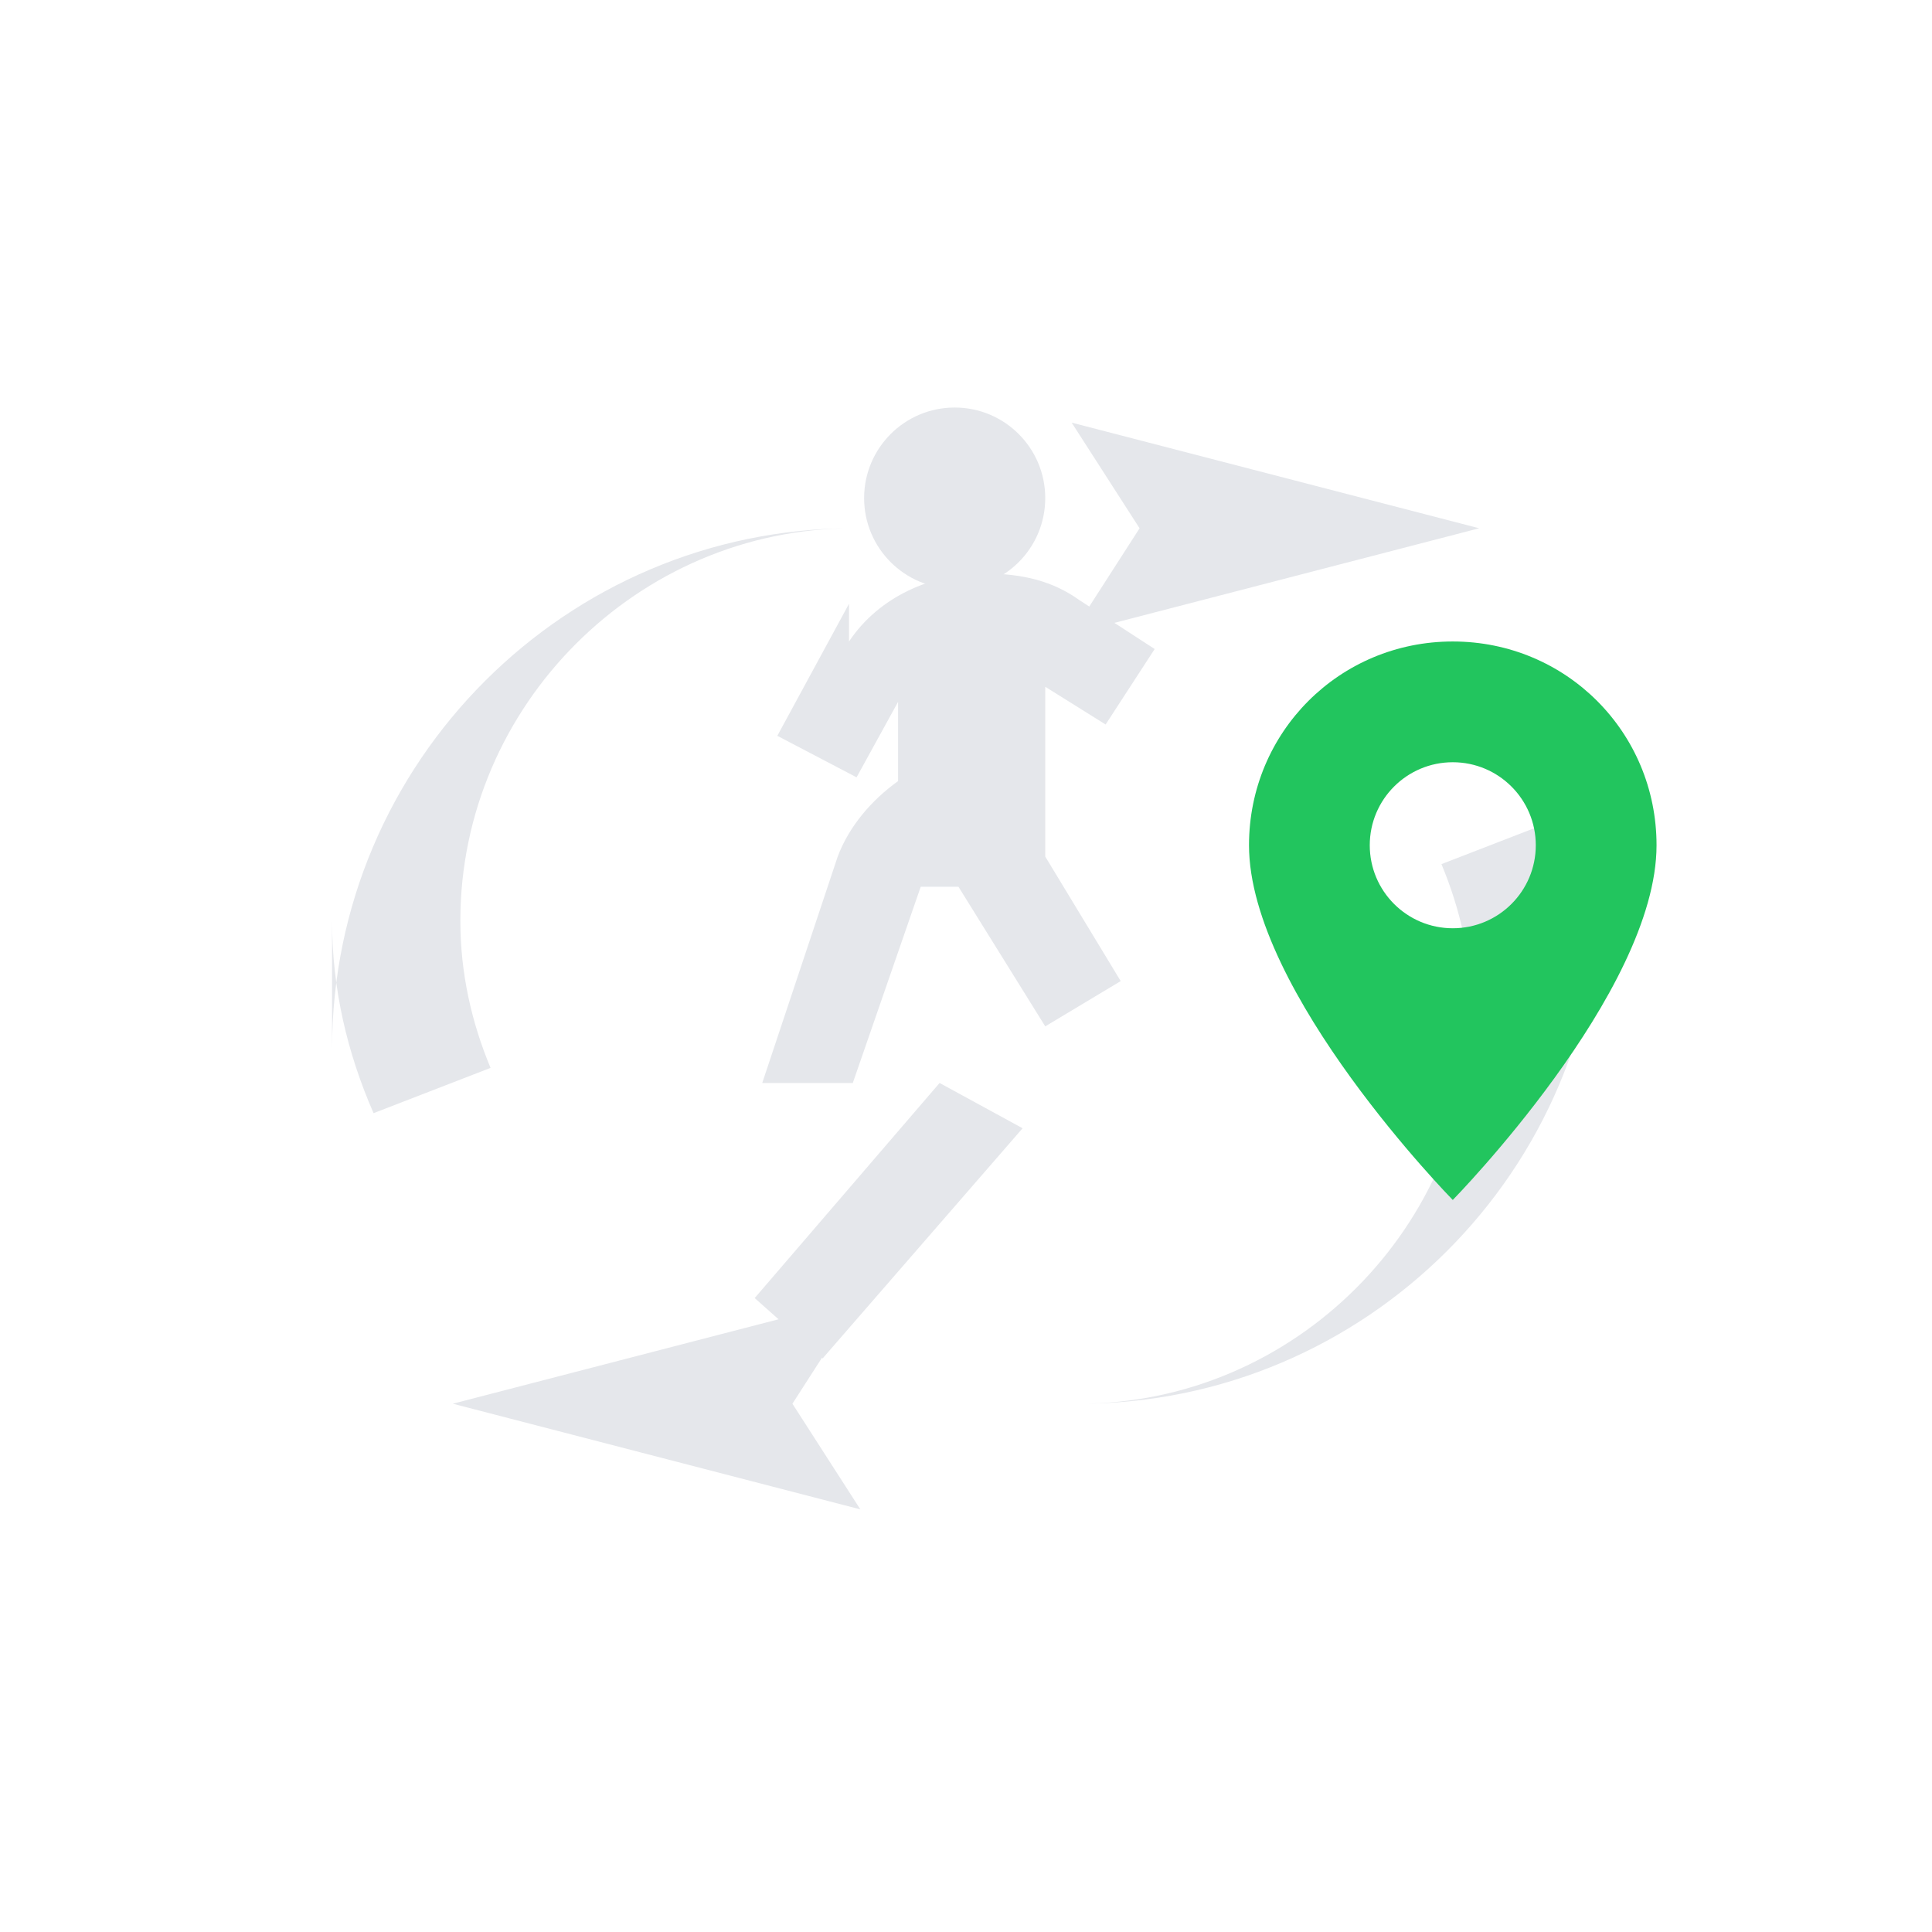
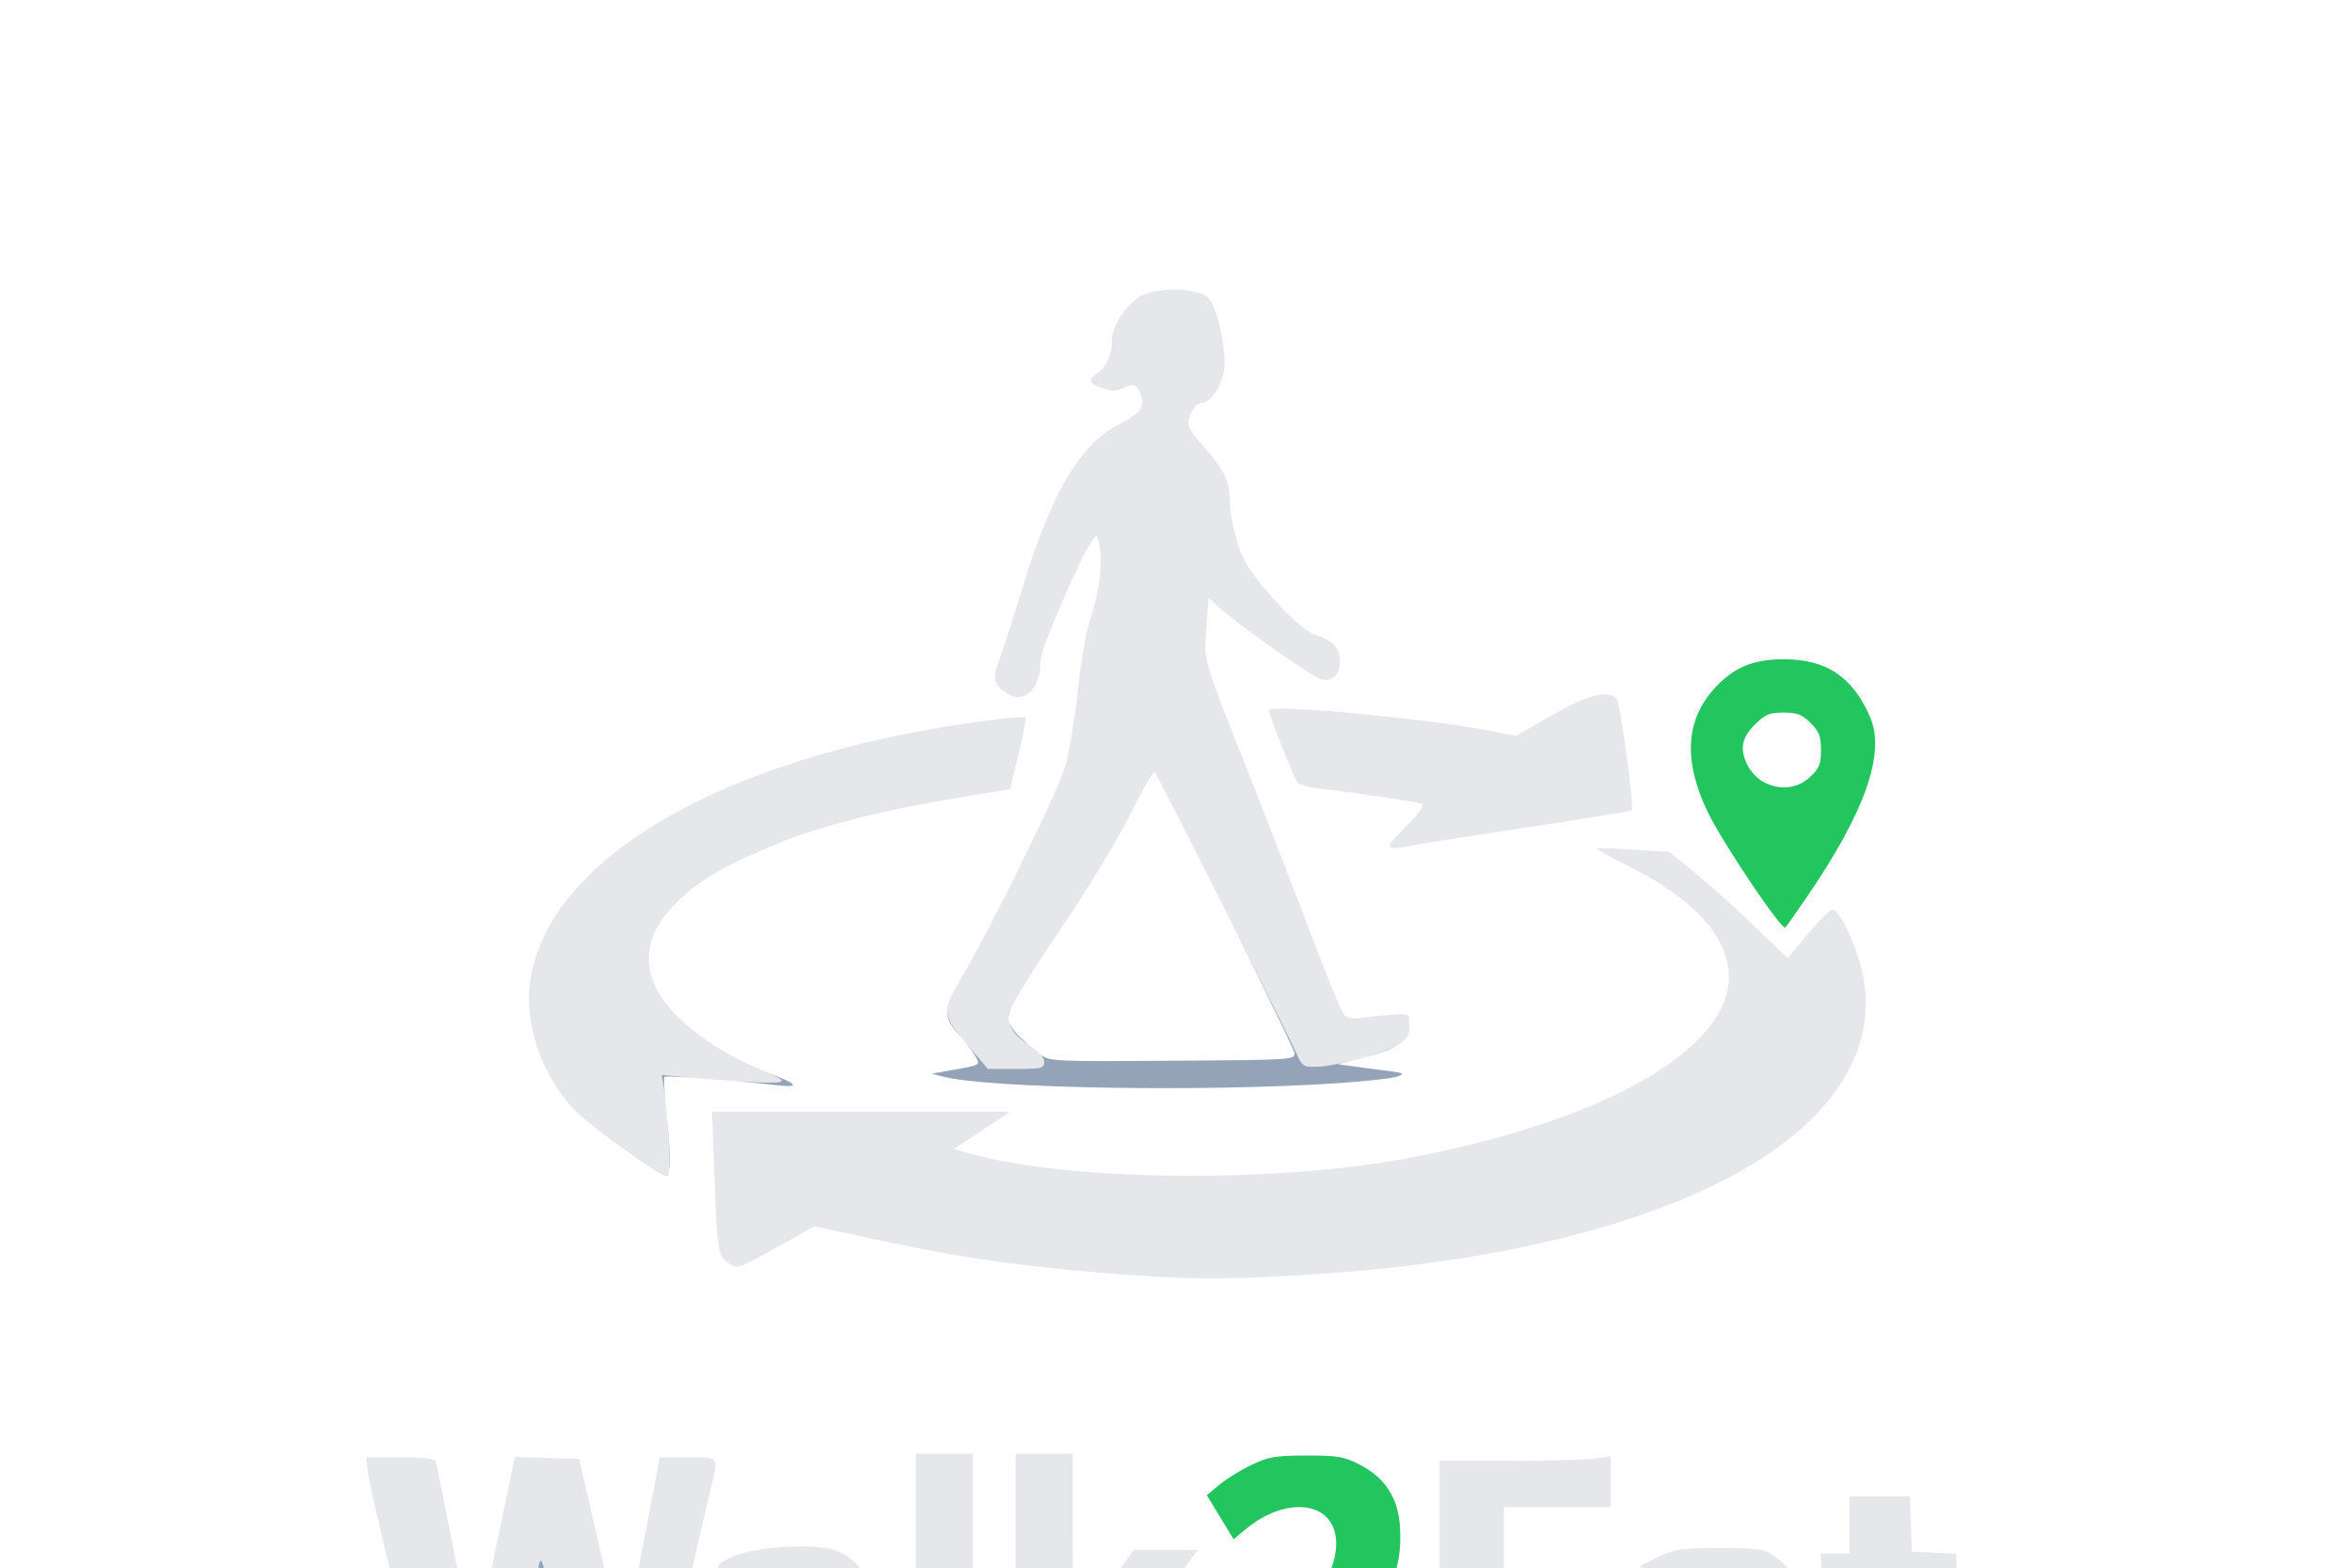
- <svg xmlns="http://www.w3.org/2000/svg" viewBox="0 0 512 512" fill="none">
-   <defs>
-     <style>
-       .base{fill:#e5e7eb}
-       .accent{fill:#22c55e}
-     </style>
-   </defs>
-   <path class="base" d="M88 278c0-76 62-138 138-138h76l-18-28 108 28-108 28 18-28h-76c-57 0-104 47-104 104 0 14 3 27 8 39l-31 12c-7-16-11-33-11-51z" />
-   <path class="base" d="M424 234c0 76-62 138-138 138h-76l18 28-108-28 108-28-18 28h76c57 0 104-47 104-104 0-14-3-27-8-39l31-12c7 16 11 33 11 51z" />
-   <circle class="base" cx="253" cy="132" r="24" />
-   <path class="base" d="M225 170c8-12 22-18 36-18 10 0 18 2 25 7l20 13-13 20-16-10v45l20 33-20 12-23-37h-10l-18 52h-24l20-60c3-8 9-15 16-20v-21l-11 20-21-11 19-35z" />
-   <path class="base" d="M249 287l-49 57 18 16 53-61-22-12z" />
-   <path class="accent" d="M385 170c-30 0-54 24-54 54 0 39 54 94 54 94s54-55 54-94c0-30-24-54-54-54zm0 76a22 22 0 1 1 0-44 22 22 0 0 1 0 44z" />
+ <svg xmlns="http://www.w3.org/2000/svg" width="1254" height="836" viewBox="300 90 660 430">
+   <g>
+     <path d="M 664.00 442.97 C647.39,443.92 635.66,444.03 624.50,443.33 C592.87,441.34 572.48,438.65 546.31,433.01 L 528.54 429.19 L 517.78 435.21 C507.36,441.05 506.94,441.19 504.55,439.63 C501.50,437.63 501.24,436.02 500.44,414.25 L 499.80 397.00 L 541.65 397.01 L 583.50 397.01 L 575.60 402.24 L 567.70 407.47 L 571.78 408.65 C599.06,416.55 657.59,417.18 695.51,409.99 C750.10,399.63 785.31,379.59 785.15,358.97 C785.07,348.38 775.55,337.58 758.78,329.04 C753.12,326.16 748.28,323.57 748.00,323.27 C747.72,322.97 752.21,323.04 757.96,323.43 L 768.43 324.12 L 775.46 329.81 C779.33,332.94 786.80,339.65 792.07,344.73 L 801.64 353.95 L 807.48 346.94 C810.69,343.09 813.80,340.09 814.41,340.29 C816.46,340.94 820.94,350.50 822.56,357.69 C827.65,380.33 813.16,401.67 782.32,416.94 C753.27,431.32 713.10,440.16 664.00,442.97 ZM 593.00 383.01 C593.00,384.83 592.32,385.00 585.12,385.00 L 577.23 385.00 L 571.62 378.42 C564.39,369.96 564.25,368.75 569.46,360.00 C577.93,345.76 597.02,306.91 598.93,300.00 C600.08,295.88 601.68,286.18 602.49,278.46 C603.30,270.74 604.88,261.77 606.00,258.51 C608.48,251.29 609.49,243.42 608.56,238.46 C607.92,235.05 607.76,234.90 606.55,236.63 C602.94,241.78 592.00,267.15 592.00,270.35 C592.00,278.43 587.46,282.84 582.49,279.58 C578.82,277.18 578.43,275.36 580.43,270.11 C581.40,267.57 584.23,258.77 586.72,250.54 C594.72,224.10 602.96,209.85 613.34,204.50 C620.08,201.03 621.42,199.24 620.03,195.58 C618.96,192.76 617.90,192.45 614.89,194.06 C613.47,194.82 611.91,194.80 609.45,193.98 C605.56,192.70 605.17,191.70 607.84,189.81 C610.50,187.92 612.00,184.63 612.00,180.71 C612.00,176.86 615.10,171.72 619.32,168.59 C623.45,165.53 636.00,165.55 639.06,168.62 C641.64,171.20 644.32,183.81 643.44,189.22 C642.78,193.29 639.62,198.00 637.55,198.00 C635.97,198.00 634.47,199.76 633.58,202.67 C633.07,204.34 633.95,206.00 637.44,209.93 C643.10,216.30 645.00,219.94 645.00,224.40 C645.00,229.40 646.95,237.92 649.03,242.00 C652.36,248.55 664.78,261.77 668.80,263.06 C674.02,264.74 676.00,266.79 676.00,270.53 C676.00,274.42 673.88,276.44 670.65,275.63 C668.23,275.02 646.66,259.79 641.85,255.29 L 639.20 252.81 L 638.51 261.16 C638.49,261.50 638.46,261.83 638.43,262.15 C638.29,263.81 638.18,265.14 638.20,266.46 C638.28,271.80 640.48,277.12 651.54,305.00 C655.79,315.73 662.97,334.27 667.48,346.21 C671.99,358.15 676.30,368.66 677.06,369.57 C678.15,370.89 679.42,371.08 683.46,370.53 C686.23,370.15 690.08,369.77 692.00,369.67 C695.36,369.51 695.50,369.64 695.50,372.94 C695.50,375.80 694.92,376.72 692.12,378.36 C687.99,380.77 674.96,384.25 669.50,384.39 C665.86,384.49 665.36,384.19 664.00,381.06 C661.65,375.69 624.86,302.59 624.06,301.72 C623.67,301.30 620.64,306.47 617.33,313.22 C613.80,320.43 605.46,334.15 597.16,346.45 C588.85,358.75 583.00,368.38 583.00,369.77 C583.00,373.34 584.67,375.77 589.04,378.53 C591.49,380.07 593.00,381.78 593.00,383.01 ZM 487.60 404.75 C488.04,411.30 487.93,415.00 487.30,415.00 C484.95,415.00 464.89,400.67 460.67,395.98 C451.37,385.64 446.79,371.17 448.97,359.08 C455.03,325.48 502.90,297.84 572.30,287.88 C580.43,286.71 587.35,286.02 587.67,286.34 C587.99,286.66 587.16,291.32 585.83,296.71 L 583.40 306.50 L 567.45 309.14 C534.25,314.64 510.71,322.61 495.43,333.51 C475.36,347.83 478.05,365.33 502.55,379.77 C506.37,382.03 511.52,384.64 514.00,385.58 C522.02,388.64 521.17,389.30 510.00,388.63 C504.23,388.29 496.39,387.71 492.60,387.35 L 485.69 386.68 L 486.30 390.59 C486.64,392.74 487.22,399.11 487.60,404.75 ZM 446.17 552.50 L 441.50 574.50 L 431.83 574.79 C426.51,574.94 421.91,574.66 421.60,574.16 C420.61,572.56 403.91,503.71 403.30,498.75 L 402.72 494.00 L 412.25 494.00 C418.97,494.00 421.92,494.37 422.25,495.25 C422.50,495.94 424.92,507.86 427.61,521.75 C430.30,535.63 432.73,546.99 433.00,547.00 C433.27,547.00 434.20,543.51 435.06,539.25 C435.92,534.99 438.39,523.05 440.55,512.72 L 444.48 493.93 L 462.50 494.50 L 468.44 520.19 C471.71,534.32 474.69,545.69 475.07,545.45 C475.46,545.22 476.08,542.88 476.47,540.26 C476.85,537.64 478.66,527.85 480.48,518.50 C482.30,509.15 484.08,499.81 484.44,497.75 L 485.09 494.00 L 493.05 494.00 C493.46,494.00 493.85,494.00 494.22,494.00 C497.88,493.99 499.73,493.99 500.44,494.88 C501.16,495.79 500.70,497.63 499.79,501.33 C499.70,501.70 499.60,502.09 499.50,502.50 C496.91,513.07 490.94,540.01 487.48,556.75 C485.63,565.69 483.84,573.46 483.50,574.00 C483.16,574.55 478.89,575.00 474.02,575.00 L 465.16 575.00 L 464.15 571.75 C463.60,569.96 460.79,558.26 457.90,545.75 C455.02,533.24 452.29,523.00 451.83,523.00 C451.37,523.00 450.96,524.69 450.92,526.75 C450.87,528.81 448.73,540.40 446.17,552.50 ZM 697.61 322.08 C688.19,323.86 688.00,323.56 694.46,317.04 C698.56,312.90 699.93,310.93 698.93,310.59 C697.14,309.98 679.57,307.37 671.30,306.48 C667.88,306.11 664.64,305.27 664.09,304.61 C663.15,303.47 656.00,285.49 656.00,284.26 C656.00,282.58 699.12,286.55 716.50,289.83 L 725.50 291.53 L 735.48 285.76 C745.67,279.89 751.54,278.43 753.72,281.25 C754.72,282.54 758.62,311.71 757.90,312.43 C757.68,312.66 745.12,314.71 730.00,317.00 C714.87,319.28 700.30,321.57 697.61,322.08 ZM 752.00 561.05 L 752.00 575.00 L 728.67 575.00 C715.83,575.00 705.03,574.70 704.67,574.33 C704.30,573.97 704.00,555.97 704.00,534.33 L 704.00 495.00 L 723.36 495.00 C734.01,495.00 744.81,494.71 747.36,494.36 L 752.00 493.73 L 752.00 508.00 L 722.00 508.00 L 722.00 527.00 L 749.09 527.00 L 748.80 533.75 L 748.50 540.50 L 735.21 540.78 L 721.93 541.06 L 722.21 550.78 L 722.50 560.50 ZM 601.00 562.50 L 601.00 575.00 L 593.67 575.00 C589.63,575.00 586.03,574.70 585.67,574.33 C585.30,573.97 585.00,555.52 585.00,533.33 L 585.00 493.00 L 601.00 493.00 L 601.00 517.50 C601.00,530.97 601.34,542.00 601.75,541.99 C602.16,541.98 606.01,537.03 610.31,530.99 L 618.11 520.00 L 636.14 520.00 L 634.15 522.75 C633.06,524.26 628.98,529.55 625.09,534.49 C621.19,539.44 618.00,544.07 618.00,544.79 C618.00,545.50 622.25,552.23 627.44,559.74 C632.62,567.26 636.65,573.76 636.38,574.20 C636.10,574.64 631.89,575.00 627.02,575.00 L 618.15 575.00 L 610.33 562.50 C606.02,555.63 602.16,550.00 601.75,550.00 C601.34,550.00 601.00,555.62 601.00,562.50 ZM 521.99 573.33 C508.68,578.75 497.00,572.38 497.00,559.70 C497.00,554.87 499.65,550.06 504.13,546.74 C507.41,544.31 516.85,542.04 523.75,542.02 L 529.00 542.00 L 529.00 538.61 C529.00,536.75 528.14,534.16 527.08,532.86 C525.42,530.81 524.38,530.52 519.16,530.67 C515.62,530.77 511.24,531.68 508.53,532.88 L 503.92 534.92 L 502.89 532.21 C500.15,525.04 500.38,524.20 505.63,521.89 C511.89,519.15 528.20,518.09 534.12,520.04 C542.88,522.93 546.71,532.09 545.73,547.83 C545.00,559.56 545.73,563.92 548.64,565.25 C550.43,566.06 551.00,567.12 551.00,569.63 C551.00,573.76 548.91,575.00 541.97,575.00 C537.38,575.00 536.40,574.60 533.26,571.46 L 529.72 567.92 L 527.59 569.91 C526.43,571.01 523.90,572.54 521.99,573.33 ZM 778.39 574.58 C775.80,575.36 773.19,575.98 772.59,575.96 C769.56,575.83 763.32,572.78 760.65,570.11 C758.13,567.59 757.57,566.14 757.26,561.30 C756.50,549.71 763.66,543.72 780.00,542.26 L 788.50 541.50 L 788.80 538.42 C788.99,536.49 788.37,534.45 787.13,532.92 C785.43,530.82 784.39,530.52 779.33,530.63 C776.07,530.71 771.23,531.67 768.36,532.82 L 763.22 534.88 L 761.74 529.69 L 760.25 524.50 L 765.38 522.00 C769.99,519.75 771.72,519.50 782.67,519.50 C793.41,519.50 795.17,519.74 797.61,521.56 C804.13,526.42 804.47,527.59 804.84,546.17 L 805.17 563.19 L 808.08 564.85 C810.36,566.14 810.99,567.21 810.99,569.77 C811.00,573.65 808.50,575.00 801.33,575.00 C797.49,575.00 796.27,574.47 793.31,571.51 L 789.83 568.03 L 786.46 570.60 C784.61,572.01 780.97,573.81 778.39,574.58 ZM 846.25 573.97 C841.69,576.12 830.05,576.36 826.20,574.39 C820.40,571.42 819.60,568.55 819.18,549.30 L 818.80 532.11 L 815.15 531.80 L 811.50 531.50 L 810.90 521.00 L 819.00 521.00 L 819.00 505.00 L 835.92 505.00 L 836.50 520.50 L 849.00 521.10 L 849.00 524.97 C849.00,531.48 848.47,532.00 841.89,532.00 L 836.00 532.00 L 836.00 547.48 C836.00,562.87 836.01,562.96 838.49,564.59 C840.83,566.12 843.04,566.07 847.41,564.40 C848.72,563.89 849.00,564.58 849.00,568.23 C849.00,572.10 848.64,572.85 846.25,573.97 ZM 573.00 493.00 L 573.00 575.00 L 565.67 575.00 C561.63,575.00 558.03,574.70 557.67,574.33 C557.30,573.97 557.00,555.52 557.00,533.33 L 557.00 493.00 ZM 775.19 561.96 C780.48,566.89 789.00,561.95 789.00,553.94 L 789.00 549.72 L 783.25 550.37 C774.35,551.37 770.21,557.32 775.19,561.96 ZM 515.65 562.17 C518.00,564.76 522.33,564.44 525.92,561.41 C528.53,559.22 529.00,558.13 529.00,554.27 L 529.00 549.72 L 523.87 550.33 C516.95,551.15 514.00,553.20 514.00,557.19 C514.00,558.93 514.74,561.17 515.65,562.17 Z" fill="#E5E7EB" />
+     <path d="M 807.20 336.50 C804.19,340.90 801.40,344.87 801.00,345.31 C800.05,346.37 783.21,321.31 779.14,312.78 C772.05,297.93 773.05,286.17 782.17,277.08 C787.23,272.03 792.40,270.05 800.50,270.03 C812.49,270.01 819.91,274.98 824.79,286.30 C829.14,296.37 823.37,312.85 807.20,336.50 ZM 696.08 561.30 L 695.50 574.50 L 669.43 574.77 C655.10,574.91 643.06,574.73 642.68,574.35 C642.31,573.97 642.00,571.45 642.00,568.75 C642.00,563.85 642.05,563.78 653.52,551.59 C666.99,537.26 669.39,534.23 672.60,527.50 C677.76,516.66 674.18,508.00 664.54,508.00 C659.59,508.00 654.20,510.28 649.22,514.47 L 646.17 517.04 L 642.41 510.85 L 638.65 504.66 L 642.07 501.79 C643.96,500.21 647.97,497.71 651.00,496.24 C655.83,493.89 657.73,493.56 666.52,493.53 C675.34,493.50 677.14,493.81 681.51,496.05 C688.55,499.67 692.25,505.26 692.82,513.13 C693.77,526.27 689.69,534.66 674.54,550.75 L 665.83 560.00 L 674.17 560.01 C678.75,560.01 685.56,560.30 689.29,560.66 ZM 794.76 304.43 C799.34,306.92 804.35,306.41 807.89,303.10 C810.51,300.65 811.00,299.46 811.00,295.52 C811.00,291.69 810.47,290.32 808.08,287.92 C805.68,285.53 804.31,285.00 800.48,285.00 C796.49,285.00 795.30,285.50 792.40,288.40 C788.62,292.18 788.10,295.36 790.51,300.02 C791.34,301.63 793.26,303.62 794.76,304.43 Z" fill="#22C55E" />
+     <path d="M 593.00 383.01 C593.00,382.43 592.66,381.74 592.05,381.02 C594.58,382.93 596.31,382.93 629.00,382.72 C662.85,382.50 663.50,382.46 663.24,380.50 C663.13,379.61 654.77,362.45 645.80,344.37 C654.58,361.85 662.92,378.60 664.00,381.06 C665.36,384.19 665.86,384.49 669.50,384.39 C671.73,384.33 675.22,383.72 678.85,382.85 L 675.50 383.72 L 680.25 384.36 C682.86,384.71 687.14,385.28 689.75,385.62 C693.96,386.16 694.23,386.34 692.10,387.14 C690.79,387.64 683.36,388.47 675.60,389.00 C638.34,391.53 576.84,390.49 564.44,387.13 L 561.50 386.34 L 565.50 385.63 C572.19,384.46 574.22,384.14 574.44,383.33 C574.54,382.98 574.31,382.54 573.97,381.90 C573.93,381.82 573.89,381.75 573.85,381.67 C573.43,380.87 572.37,379.39 571.16,377.89 C571.31,378.06 571.46,378.24 571.62,378.42 L 577.23 385.00 L 585.12 385.00 C592.32,385.00 593.00,384.83 593.00,383.01 ZM 505.75 388.36 C507.23,388.46 508.67,388.55 510.00,388.63 C521.17,389.30 522.02,388.64 514.00,385.58 C512.38,384.97 509.60,383.63 506.81,382.15 C509.89,383.76 513.10,385.25 515.27,386.04 C523.63,389.09 524.77,390.35 518.50,389.63 C514.83,389.20 510.27,388.76 505.75,388.36 ZM 448.23 542.44 C449.79,534.54 450.88,528.22 450.92,526.75 C450.96,524.69 451.37,523.00 451.83,523.00 C451.97,523.00 452.33,523.97 452.84,525.69 C452.60,525.25 452.43,525.24 452.25,525.42 C451.98,525.69 450.30,532.82 448.23,542.44 ZM 486.58 392.79 C486.48,391.86 486.38,391.11 486.30,390.59 L 485.69 386.68 L 492.60 387.35 C492.80,387.37 493.01,387.39 493.23,387.41 C489.30,387.16 486.60,387.06 486.45,387.22 C486.27,387.40 486.33,389.66 486.58,392.79 ZM 588.63 378.26 C585.44,376.18 583.79,374.27 583.23,371.87 C583.76,373.63 585.30,375.45 588.63,378.26 ZM 569.76 376.20 C569.62,376.05 569.49,375.90 569.36,375.75 C566.57,372.63 565.41,370.58 565.89,367.79 C565.55,370.37 566.76,372.53 569.76,376.20 ZM 487.60 404.75 C487.46,402.74 487.30,400.64 487.14,398.67 C487.61,403.46 487.97,408.65 487.98,410.75 C487.99,411.84 487.91,412.84 487.78,413.59 C487.94,411.96 487.88,408.94 487.60,404.75 ZM 502.59 328.96 C508.49,325.60 515.34,322.57 523.18,319.83 C518.66,321.44 514.36,323.19 510.16,325.12 C507.44,326.37 504.91,327.65 502.59,328.96 ZM 682.40 381.93 C686.45,380.80 690.22,379.47 692.12,378.36 C692.31,378.25 692.49,378.14 692.67,378.03 C690.63,379.44 687.35,380.64 682.40,381.93 ZM 500.93 378.79 C493.75,374.34 488.60,369.61 485.52,364.79 C488.60,369.55 493.73,374.26 500.93,378.79 ZM 483.21 347.79 C485.03,342.91 489.01,338.14 495.19,333.68 C489.05,338.19 485.05,342.94 483.21,347.79 ZM 487.20 414.99 C487.19,415.00 487.17,415.00 487.15,415.00 C486.03,415.00 480.38,411.34 474.52,407.13 C480.27,411.24 485.83,414.82 487.20,414.99 ZM 583.01 370.13 C583.00,370.01 583.00,369.89 583.00,369.77 C583.00,369.42 583.37,368.54 584.06,367.23 C583.39,368.59 583.05,369.53 583.01,370.13 ZM 464.08 571.52 C464.11,571.61 464.13,571.69 464.15,571.75 L 464.76 573.72 C464.70,573.63 464.65,573.53 464.61,573.43 C464.53,573.23 464.35,572.56 464.08,571.52 Z" fill="#94A3B8" />
+   </g>
</svg>
